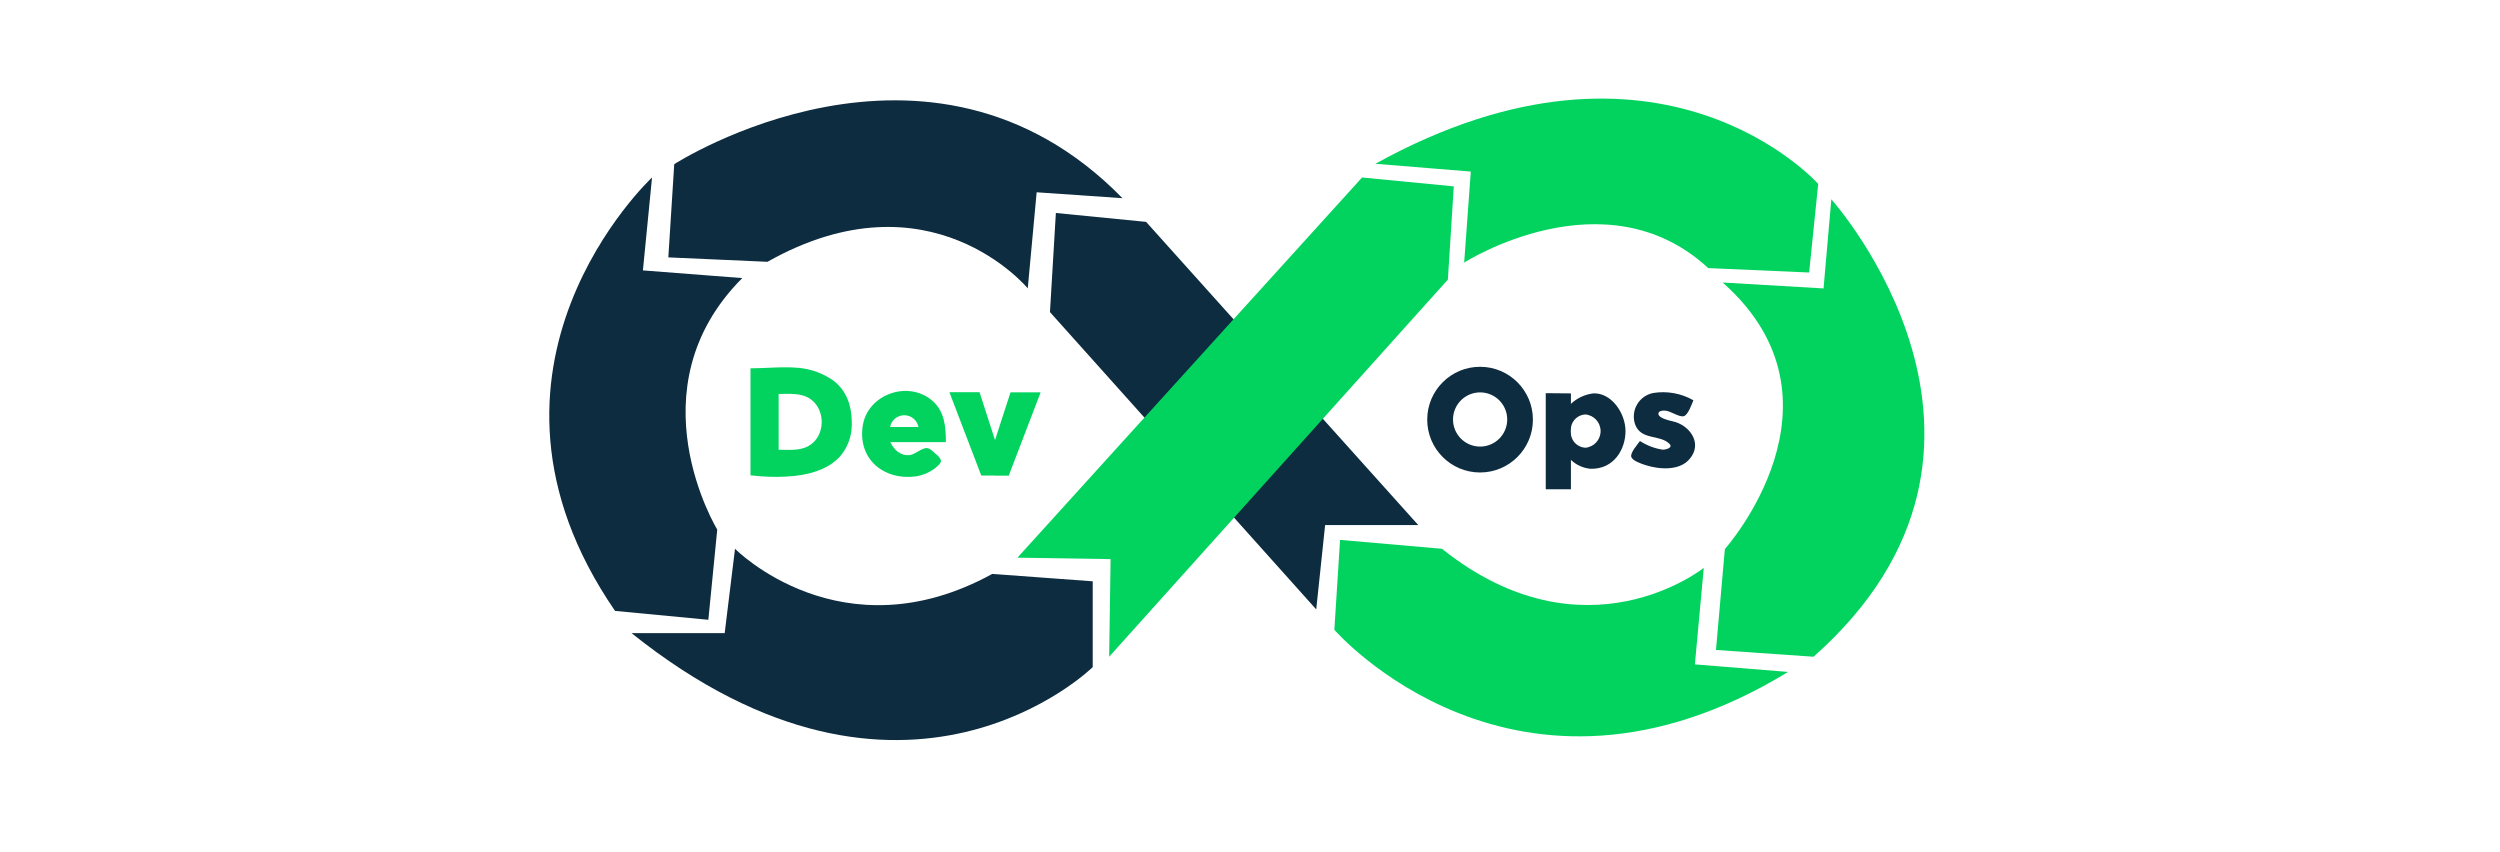
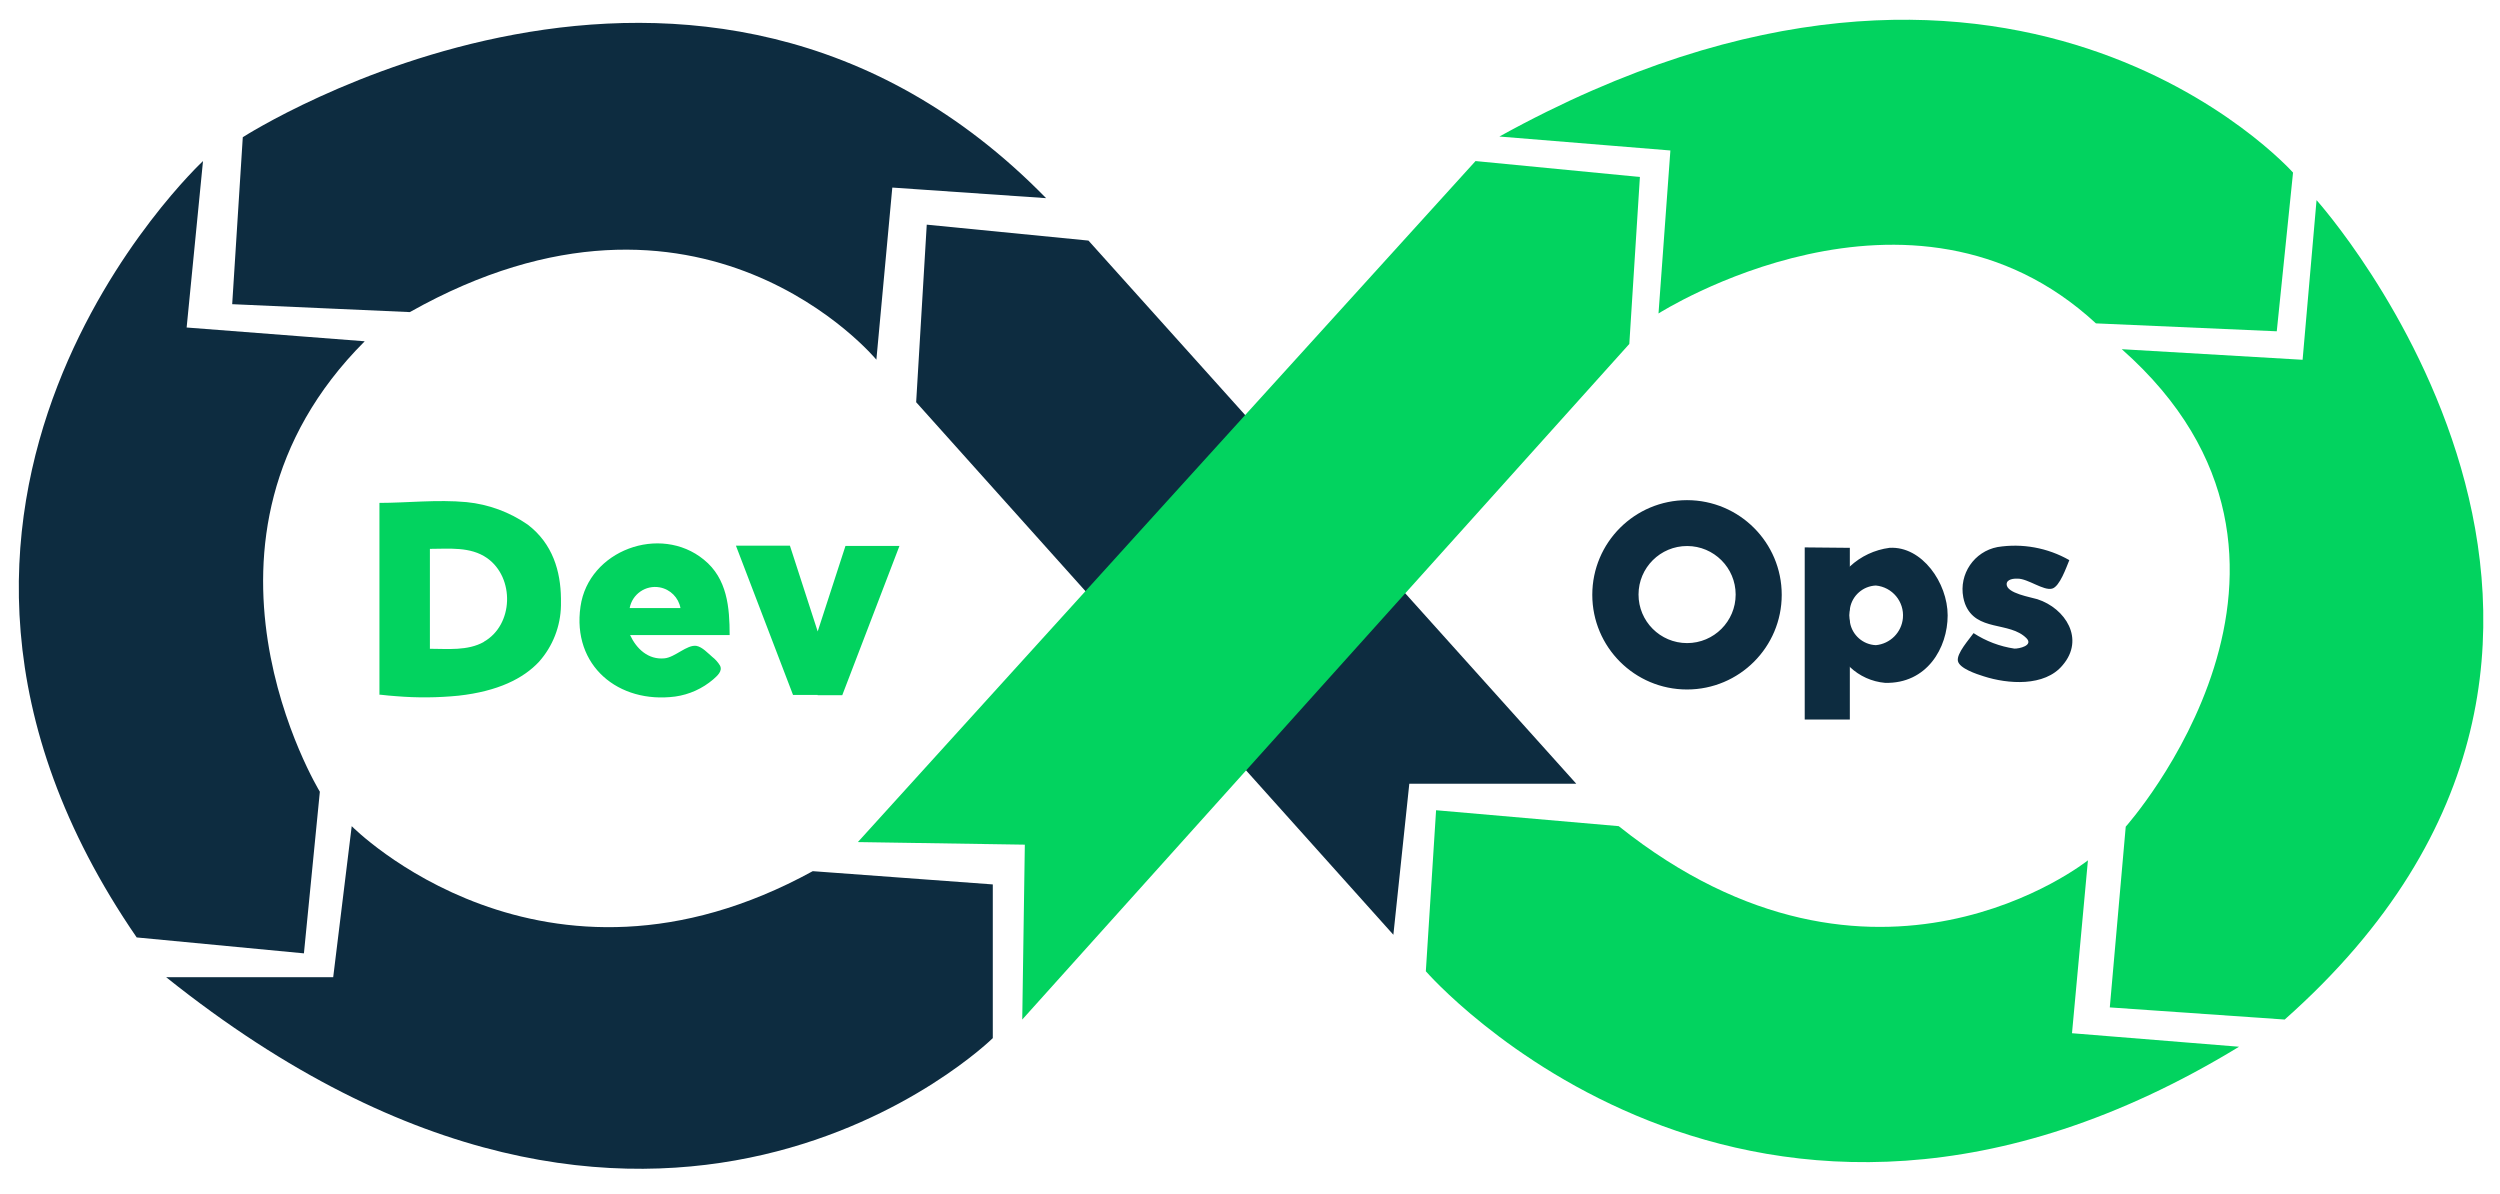
- <svg xmlns="http://www.w3.org/2000/svg" height="852" viewBox="-20.21 56.72 333.89 177.33" width="2500">
-   <g fill="#0d2c40">
-     <path d="m93.09 176.17 20.91 1.54v17.86s-39.07 38.48-96-7.08h19.4l2.15-17.55s22.14 22.47 53.54 5.23z" />
-     <path d="m22.28 93.66s-42.49 39.56-7.7 90.21l19.42 1.85 1.85-18.78s-17.85-29.25 5.21-52.34l-20.68-1.6z" />
-     <path d="m26.9 90.89s53-34.17 93.29 7.08l-17.86-1.23-1.85 20s-20.32-24.62-54.18-5.53l-20.63-.92z" />
-     <path d="m105.1 121.68 1.23-20.63 18.78 1.85 56.65 63.11h-19.39l-1.85 17.55z" />
+ <svg xmlns="http://www.w3.org/2000/svg" width="714" height="341" xml:space="preserve" overflow="hidden">
+   <g transform="translate(-310 -76)">
+     <path d="M228.812 433.021 280.209 436.806 280.209 480.705C280.209 480.705 184.176 575.288 44.243 463.303L91.928 463.303 97.213 420.165C97.213 420.165 151.632 475.396 228.812 433.021Z" fill="#0D2C40" transform="matrix(1.00053 0 0 1 313.185 -108.215)" />
+     <path d="M54.764 230.214C54.764 230.214-49.676 327.451 35.837 451.947L83.571 456.494 88.118 410.334C88.118 410.334 44.243 338.438 100.924 281.683L50.093 277.751Z" fill="#0D2C40" transform="matrix(1.00053 0 0 1 313.185 -108.215)" />
+     <path d="M66.119 223.405C66.119 223.405 196.392 139.416 295.423 240.807L251.524 237.784 246.977 286.943C246.977 286.943 197.031 226.428 113.804 273.351L63.096 271.09Z" fill="#0D2C40" transform="matrix(1.00053 0 0 1 313.185 -108.215)" />
+     <path d="M258.333 299.086 261.356 248.378 307.517 252.925 446.761 408.048 399.101 408.048 394.553 451.185Z" fill="#0D2C40" transform="matrix(1.00053 0 0 1 313.185 -108.215)" />
+     <path d="M241.692 424.713 418.002 230.214 464.925 234.761 461.902 282.445 288.615 475.396 289.352 425.45Z" fill="#02D35F" transform="matrix(1.00053 0 0 1 313.185 -108.215)" />
+     <path d="M424.811 223.208 473.626 227.19 470.234 273.744C470.234 273.744 542.302 227.756 595.099 276.571L646.717 278.832 651.362 233.507C651.362 233.507 570.692 142.562 424.811 223.208Z" fill="#02D35F" transform="matrix(1.00053 0 0 1 313.185 -108.215)" />
+     <path d="M602.473 283.945 654.09 286.968 658.072 241.373C658.072 241.373 771.016 367.196 648.978 475.396L599.057 471.93 603.604 420.313C603.604 420.313 671.149 344.681 602.473 283.945Z" fill="#02D35F" transform="matrix(1.00053 0 0 1 313.185 -108.215)" />
+     <path d="M458.879 420.165 406.745 415.618 403.82 461.607C403.82 461.607 496.338 568.307 635.951 483.163L588.266 479.304 592.813 429.924C592.813 429.924 532.077 478.616 458.879 420.165Z" fill="#02D35F" transform="matrix(1.00053 0 0 1 313.185 -108.215)" />
+     <path d="M524.85 340.675 524.85 357.88C524.701 358.55 524.627 359.234 524.629 359.921 524.627 360.615 524.701 361.307 524.85 361.985L524.85 389.711 511.971 389.711 511.971 340.552Z" fill="#0D2C40" transform="matrix(1.00053 0 0 1 313.185 -108.215)" />
+     <path d="M536.182 340.675C531.94 341.224 527.977 343.089 524.85 346.009 520.491 349.39 517.753 354.447 517.304 359.945 517.689 365.689 520.417 371.021 524.85 374.693 527.589 377.305 531.134 378.908 534.904 379.24 546.874 379.535 552.773 369.236 552.773 359.97 552.773 350.703 545.448 340.134 536.182 340.675ZM532.273 368.474C528.605 368.312 525.541 365.626 524.9 362.01 524.751 361.332 524.676 360.639 524.678 359.945 524.676 359.259 524.751 358.575 524.9 357.905 525.541 354.289 528.605 351.603 532.273 351.441 536.977 351.879 540.435 356.047 539.997 360.751 539.615 364.848 536.371 368.093 532.273 368.474ZM578.385 355.349C576.517 354.759 569.61 353.677 569.61 351.072 569.61 349.597 571.724 349.425 572.756 349.474 575.706 349.474 580.13 352.989 582.588 352.325 584.776 351.76 586.693 346.107 587.504 344.19 581.296 340.646 574.064 339.328 567.005 340.453 560.337 341.724 555.963 348.16 557.234 354.827 557.353 355.456 557.522 356.074 557.738 356.676 560.86 364.763 570.446 361.592 575.288 366.508 577.279 368.573 573.174 369.507 571.822 369.458 567.665 368.841 563.69 367.331 560.171 365.033 558.967 366.754 555.255 370.859 555.698 372.997 556.14 375.135 561.032 376.733 563.072 377.372 569.905 379.584 580.45 380.42 585.587 374.201 592.002 366.729 586.398 357.954 578.385 355.349ZM478.37 327.058C463.438 327.058 451.333 339.163 451.333 354.095 451.333 369.028 463.438 381.133 478.37 381.133 493.303 381.133 505.408 369.028 505.408 354.095 505.408 339.163 493.303 327.058 478.37 327.058ZM478.37 367.884C470.714 367.871 464.518 361.653 464.532 353.997 464.545 346.341 470.763 340.145 478.419 340.159 486.066 340.172 492.258 346.375 492.258 354.021 492.258 361.678 486.051 367.884 478.395 367.884 478.378 367.884 478.362 367.884 478.346 367.884Z" fill="#0D2C40" transform="matrix(1.00053 0 0 1 313.185 -108.215)" />
+     <path d="M222.299 340.06 206.887 340.06 223.184 382.681 230.214 382.681 230.214 364.517ZM238.153 340.134 253.564 340.134 237.243 382.755 230.214 382.755 230.214 364.591ZM147.478 334.063C142.303 330.469 136.296 328.252 130.027 327.623 121.719 326.836 112.821 327.844 105.127 327.844L105.127 382.632 105.496 382.632C106.971 382.804 108.446 382.952 109.945 383.05 115.853 383.54 121.793 383.49 127.692 382.903 138.974 381.649 146.225 377.987 150.674 373.218 154.616 368.78 156.839 363.078 156.941 357.143L156.941 355.84 156.941 355.152C156.843 347.36 154.606 339.519 147.478 334.063ZM134.943 367.54C130.297 370.146 124.644 369.507 119.531 369.507L119.531 340.97C124.963 340.97 131.084 340.257 135.852 343.6 143.767 349.179 143.472 362.723 134.869 367.54ZM200.128 371.817C198.874 370.76 197.277 368.966 195.581 368.671 192.877 368.302 189.51 371.94 186.511 372.235 181.841 372.702 178.473 369.482 176.679 365.599L205.093 365.599C205.093 357.733 204.429 349.45 197.719 344.042 185.257 333.866 164.807 341.388 162.521 357.438 160.063 374.349 173.361 385.262 189.559 383.148 193.575 382.581 197.345 380.875 200.423 378.232 201.529 377.249 203.151 375.897 202.34 374.3 201.761 373.344 201.011 372.503 200.128 371.817ZM191.058 357.88 176.556 357.88C177.296 353.876 181.143 351.23 185.148 351.97 188.152 352.526 190.503 354.876 191.058 357.88Z" fill="#02D35F" transform="matrix(1.00053 0 0 1 313.185 -108.215)" />
  </g>
-   <g fill="#02d35f">
-     <path d="m98.33 172.79 71.73-79.13 19.09 1.85-1.23 19.4-70.5 78.5.3-20.32z" />
-     <path d="m172.83 90.81 19.86 1.62-1.38 18.94s29.32-18.71 50.8 1.15l21 .92 1.89-18.44s-32.82-37-92.17-4.19z" />
-     <path d="m245.11 115.52 21 1.23 1.62-18.55s45.95 51.19-3.7 95.21l-20.31-1.41 1.85-21s27.48-30.77-.46-55.48z" />
-     <path d="m186.69 170.94-21.21-1.85-1.19 18.71s37.64 43.41 94.44 8.77l-19.4-1.57 1.85-20.09s-24.71 19.81-54.49-3.97z" />
-   </g>
-   <path d="m213.53 138.6v7a3.77 3.77 0 0 0 -.09.83 3.86 3.86 0 0 0 .09.84v11.28h-5.24v-20z" fill="#0d2c40" />
-   <path d="m218.14 138.6a8.32 8.32 0 0 0 -4.61 2.17 8 8 0 0 0 -3.07 5.67 8.53 8.53 0 0 0 3.07 6 6.79 6.79 0 0 0 4.09 1.85c4.87.12 7.27-4.07 7.27-7.84s-2.98-8.07-6.75-7.85zm-1.59 11.31a3.19 3.19 0 0 1 -3-2.63 3.86 3.86 0 0 1 -.09-.84 3.77 3.77 0 0 1 .09-.83 3.19 3.19 0 0 1 3-2.63 3.48 3.48 0 0 1 0 6.93zm18.76-5.34c-.76-.24-3.57-.68-3.57-1.74 0-.6.86-.67 1.28-.65 1.2 0 3 1.43 4 1.16.89-.23 1.67-2.53 2-3.31a12.77 12.77 0 0 0 -8.34-1.52 5 5 0 0 0 -3.77 6.6c1.27 3.29 5.17 2 7.14 4 .81.84-.86 1.22-1.41 1.2a11.85 11.85 0 0 1 -4.74-1.8c-.49.7-2 2.37-1.82 3.24s2.17 1.52 3 1.78c2.78.9 7.07 1.24 9.16-1.29 2.61-3.04.33-6.61-2.93-7.67zm-40.69-11.51a11 11 0 1 0 11 11 11 11 0 0 0 -11-11zm0 16.61a5.64 5.64 0 1 1 5.65-5.64 5.64 5.64 0 0 1 -5.66 5.64z" fill="#0d2c40" />
-   <path d="m90.44 138.35h-6.27l6.63 17.34h2.86v-7.39zm6.45.03h6.27l-6.64 17.34h-2.86v-7.39zm-36.89-2.47a15.09 15.09 0 0 0 -7.1-2.62c-3.38-.32-7 .09-10.13.09v22.29h.15c.6.07 1.2.13 1.81.17a39.73 39.73 0 0 0 7.22-.06c4.59-.51 7.54-2 9.35-3.94a10.11 10.11 0 0 0 2.55-6.54v-.53-.28c-.04-3.17-.95-6.36-3.85-8.58zm-5.1 13.62c-1.89 1.06-4.19.8-6.27.8v-11.61c2.21 0 4.7-.29 6.64 1.07 3.22 2.27 3.1 7.78-.4 9.74zm26.52 1.74c-.51-.43-1.16-1.16-1.85-1.28-1.1-.15-2.47 1.33-3.69 1.45-1.9.19-3.27-1.12-4-2.7h11.56c0-3.2-.27-6.57-3-8.77-5.07-4.14-13.39-1.08-14.32 5.45-1 6.88 4.41 11.32 11 10.46a8.64 8.64 0 0 0 4.42-2c.45-.4 1.11-.95.78-1.6a3.72 3.72 0 0 0 -.9-1.01zm-3.69-5.67h-5.9a3 3 0 0 1 5.9 0z" fill="#02d35f" />
</svg>
